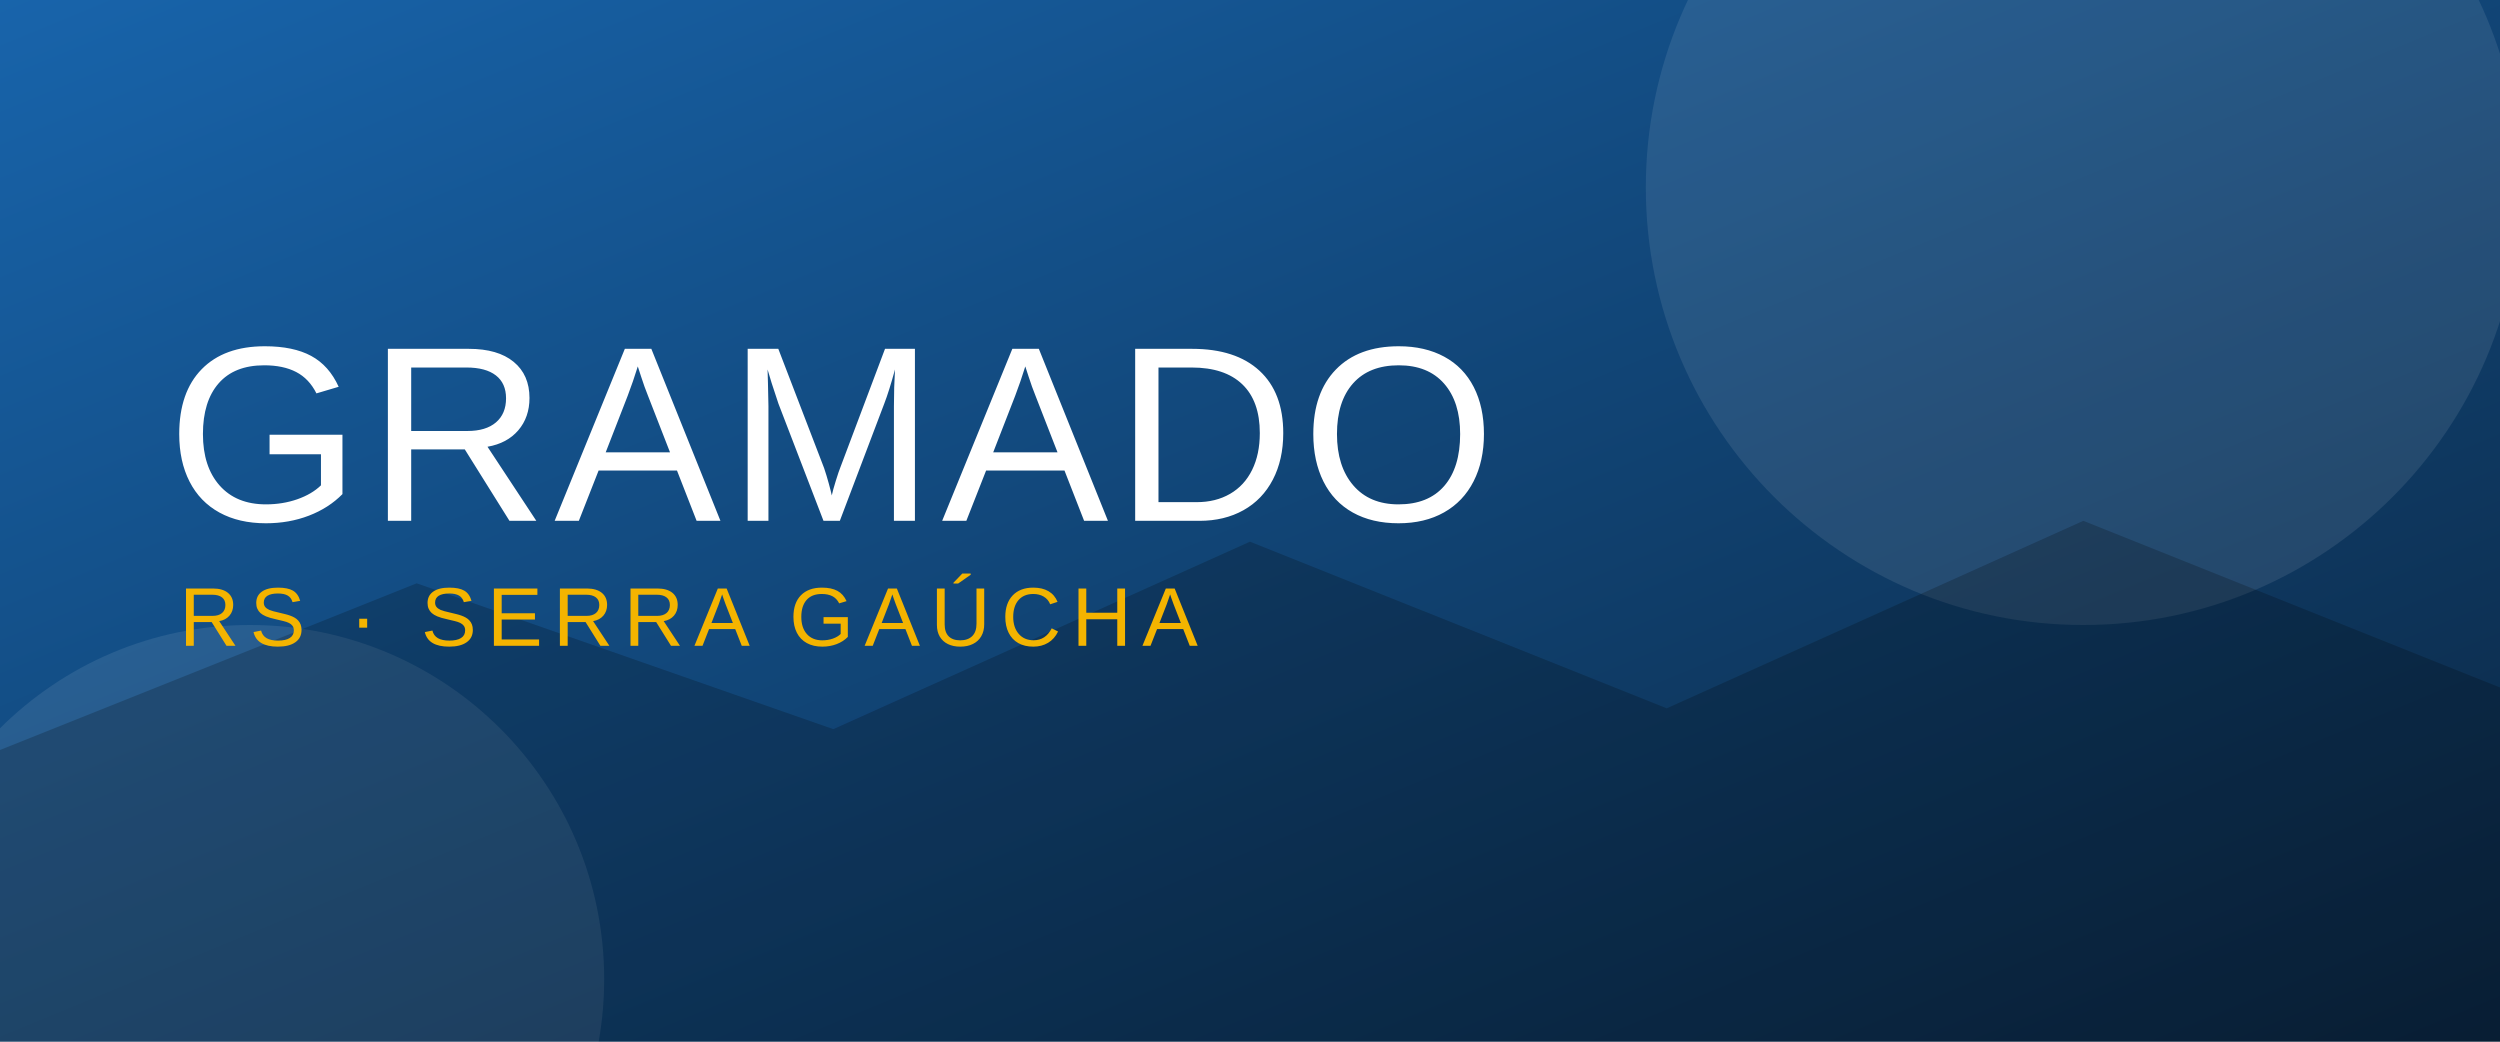
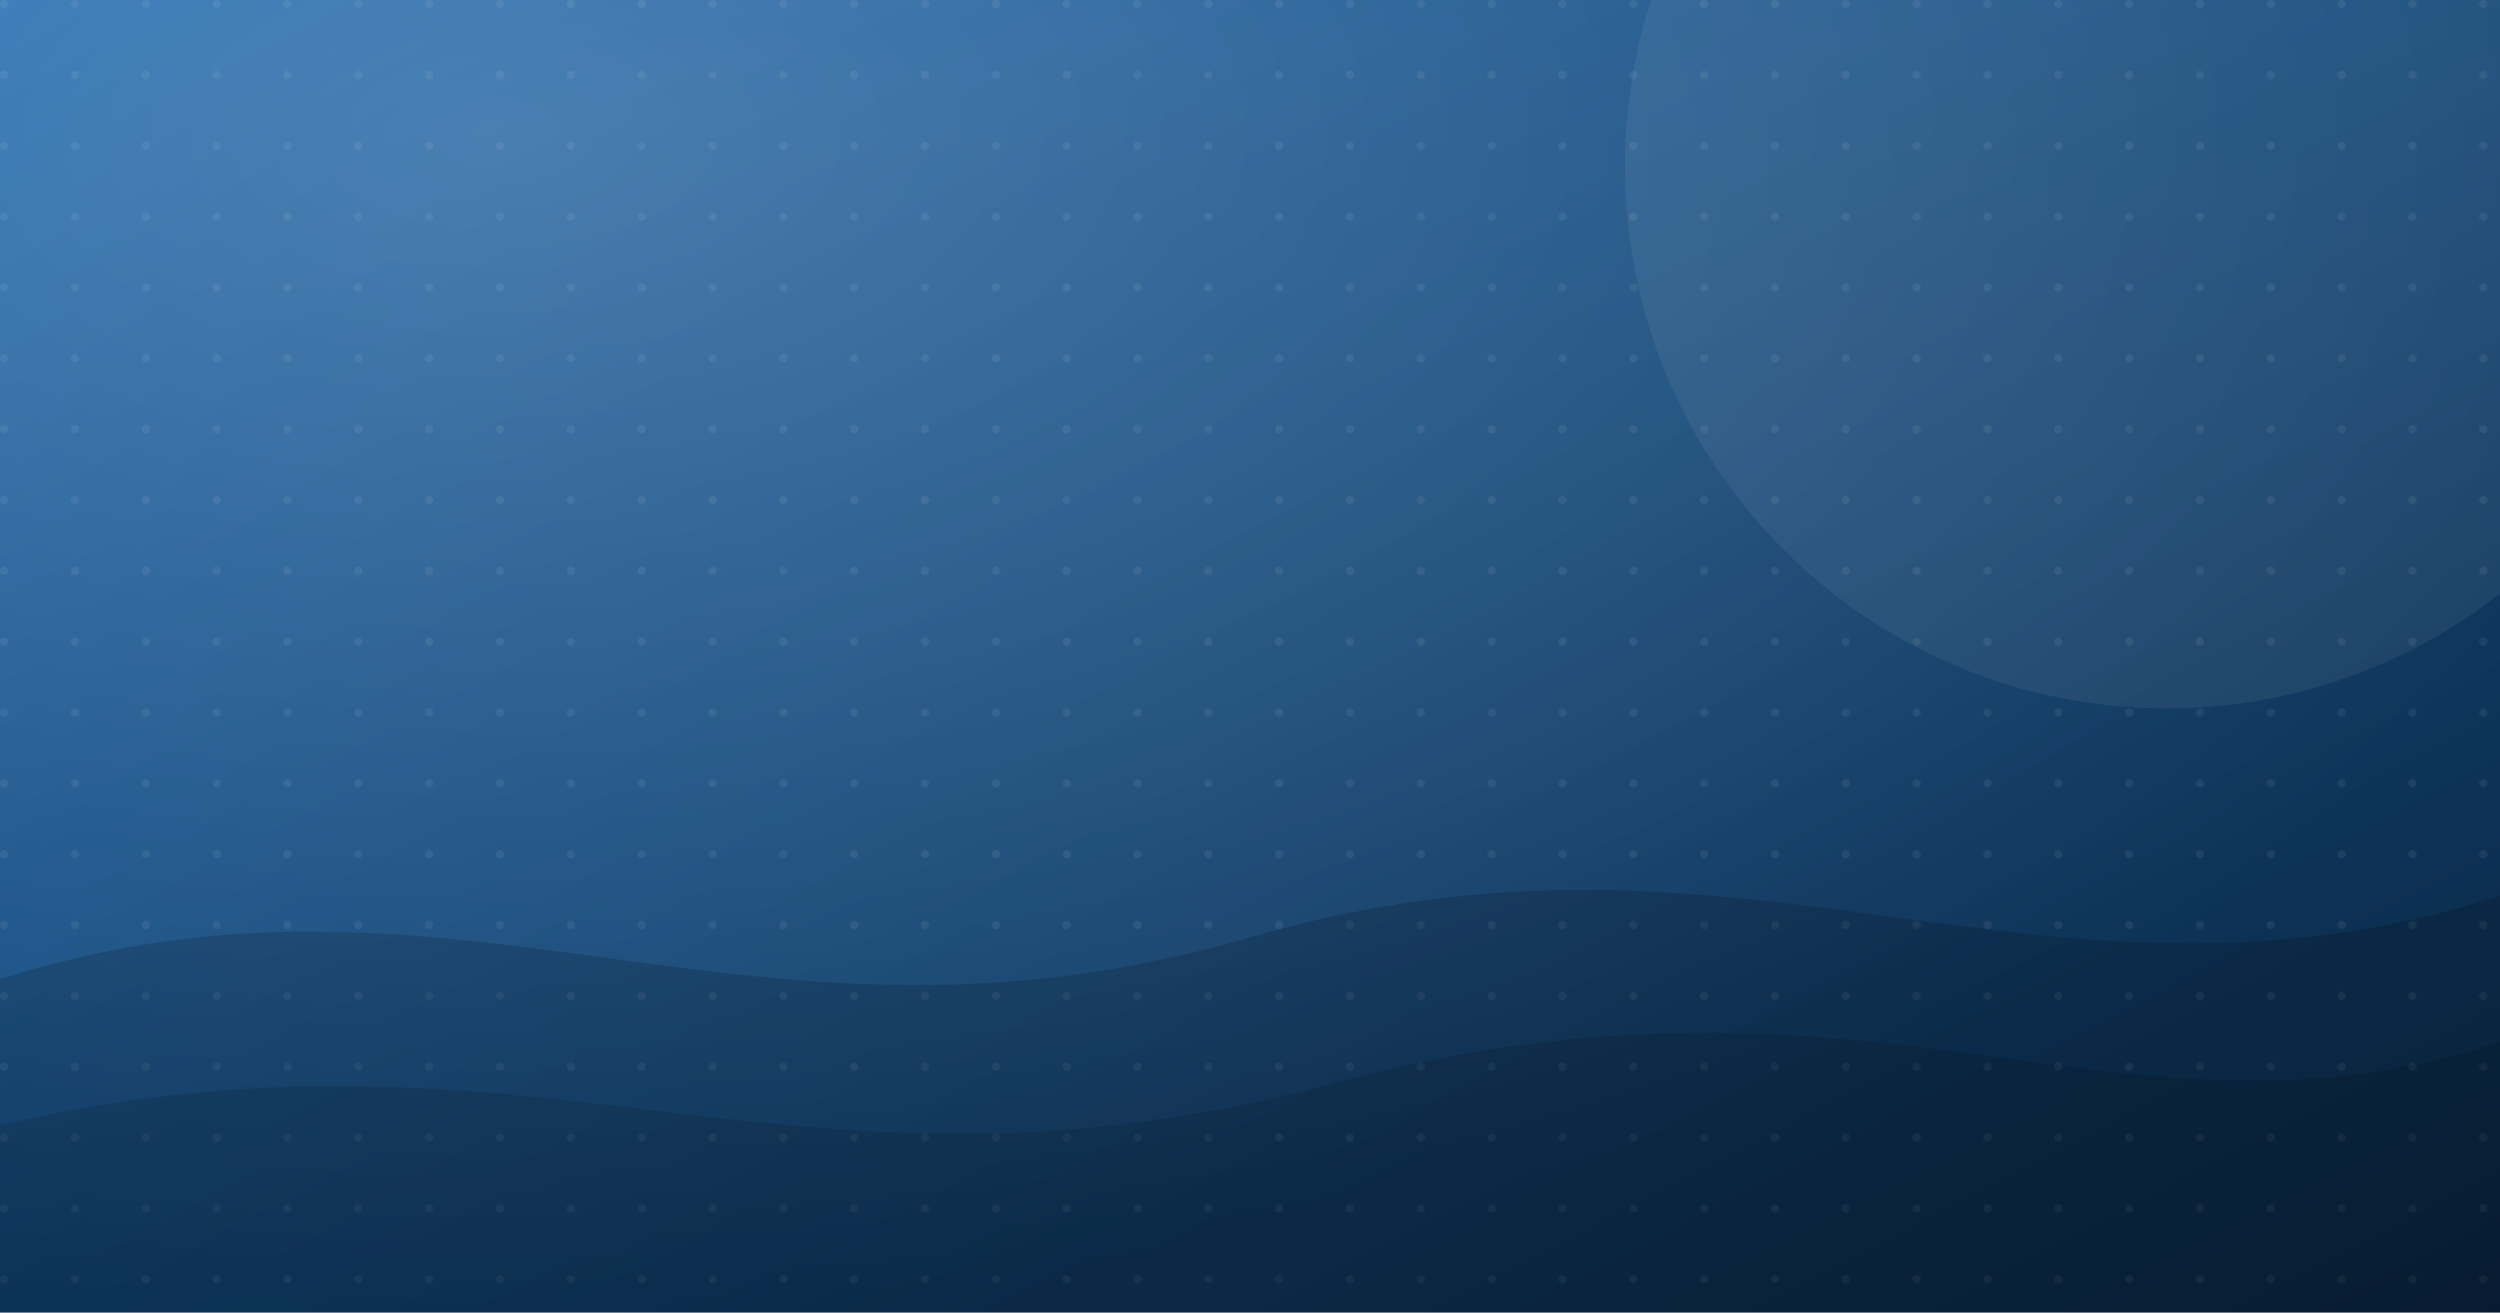
- <svg xmlns="http://www.w3.org/2000/svg" width="1200" height="500" viewBox="0 0 1200 500" font-family="Bebas Neue, Arial, sans-serif">
+ <svg xmlns="http://www.w3.org/2000/svg" width="1200" height="630" viewBox="0 0 1200 630">
  <defs>
    <linearGradient id="g" x1="0" y1="0" x2="1" y2="1">
      <stop offset="0" stop-color="#1864ab" />
      <stop offset="1" stop-color="#0a2540" />
    </linearGradient>
+     <radialGradient id="brilho" cx="0.2" cy="0.1" r="0.9">
+       <stop offset="0" stop-color="#ffffff" stop-opacity="0.22" />
+       <stop offset="1" stop-color="#ffffff" stop-opacity="0" />
+     </radialGradient>
+     <pattern id="pontos" width="34" height="34" patternUnits="userSpaceOnUse">
+       <circle cx="2" cy="2" r="2" fill="#ffffff" opacity="0.07" />
+     </pattern>
  </defs>
-   <rect width="1200" height="500" fill="url(#g)" />
-   <g fill="#ffffff" opacity="0.09">
-     <circle cx="1000" cy="90" r="210" />
-     <circle cx="120" cy="470" r="170" />
-   </g>
-   <path d="M0 360 L200 280 L400 350 L600 260 L800 340 L1000 250 L1200 330 L1200 500 L0 500 Z" fill="#000" opacity="0.2" />
-   <text x="80" y="250" fill="#fff" font-size="120" letter-spacing="3">GRAMADO</text>
-   <text x="86" y="310" fill="#f4b400" font-size="40" letter-spacing="5">RS · SERRA GAÚCHA</text>
+   <rect width="1200" height="630" fill="url(#g)" />
+   <rect width="1200" height="630" fill="url(#pontos)" />
+   <rect width="1200" height="630" fill="url(#brilho)" />
+   <circle cx="1040" cy="80" r="260" fill="#ffffff" opacity="0.06" />
+   <path d="M0 470 C 220 400 360 520 600 450 C 840 380 980 500 1200 430 L1200 630 L0 630 Z" fill="#000000" opacity="0.16" />
+   <path d="M0 540 C 260 480 380 590 640 520 C 900 450 1020 560 1200 500 L1200 630 L0 630 Z" fill="#000000" opacity="0.12" />
</svg>
